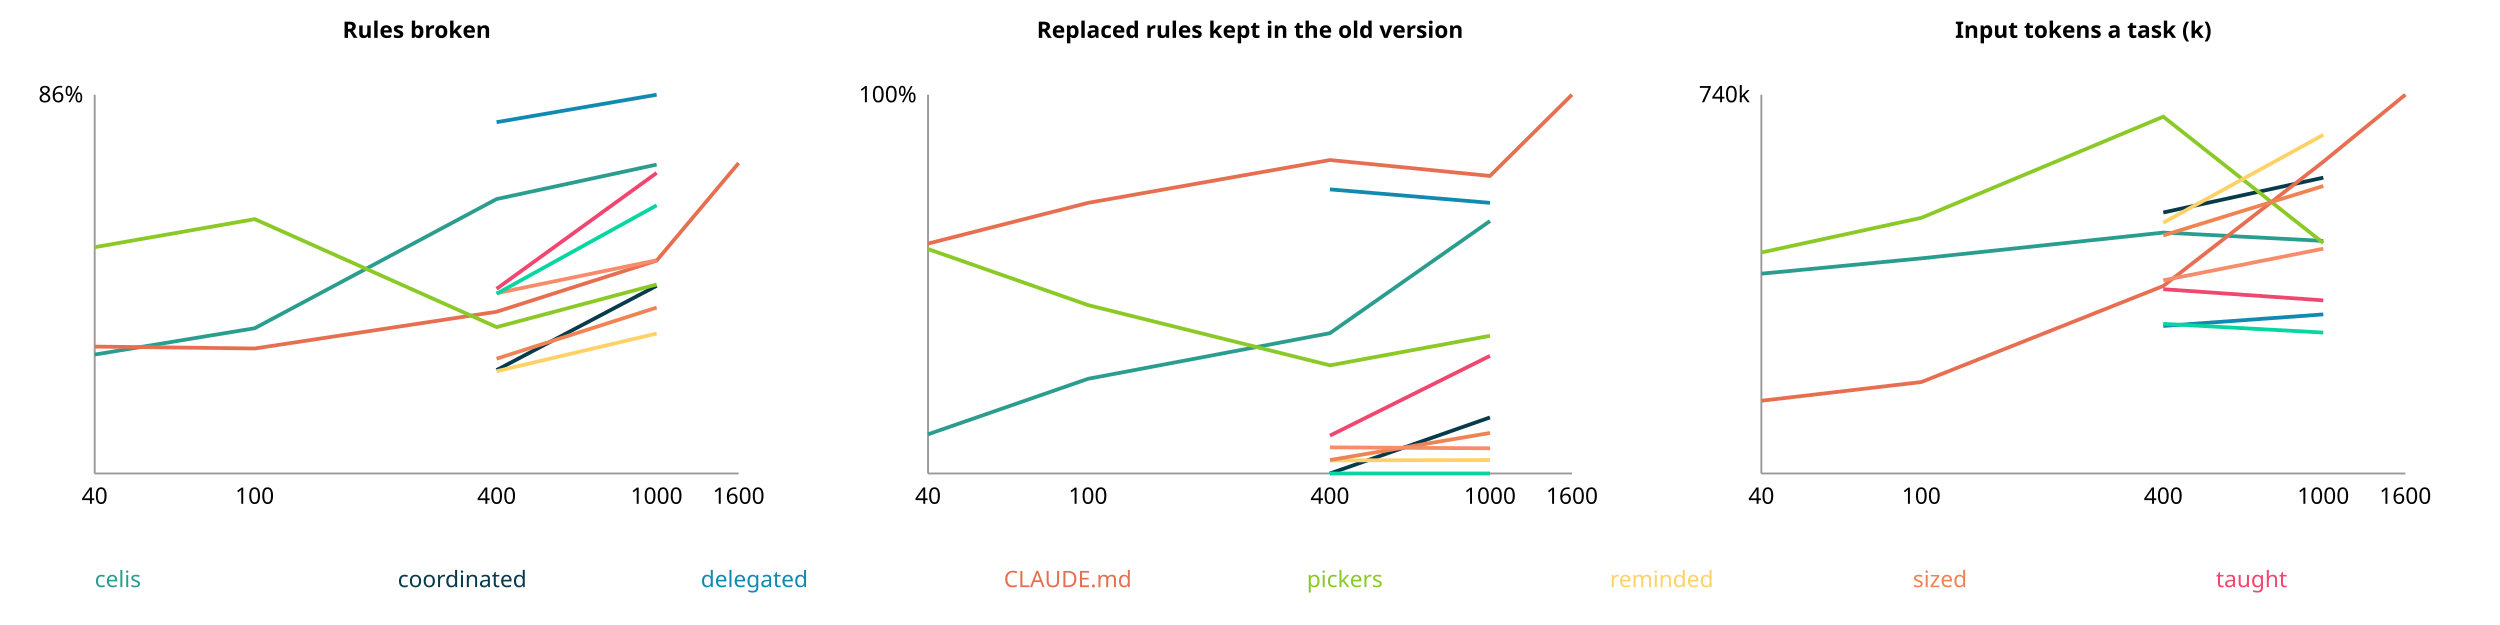
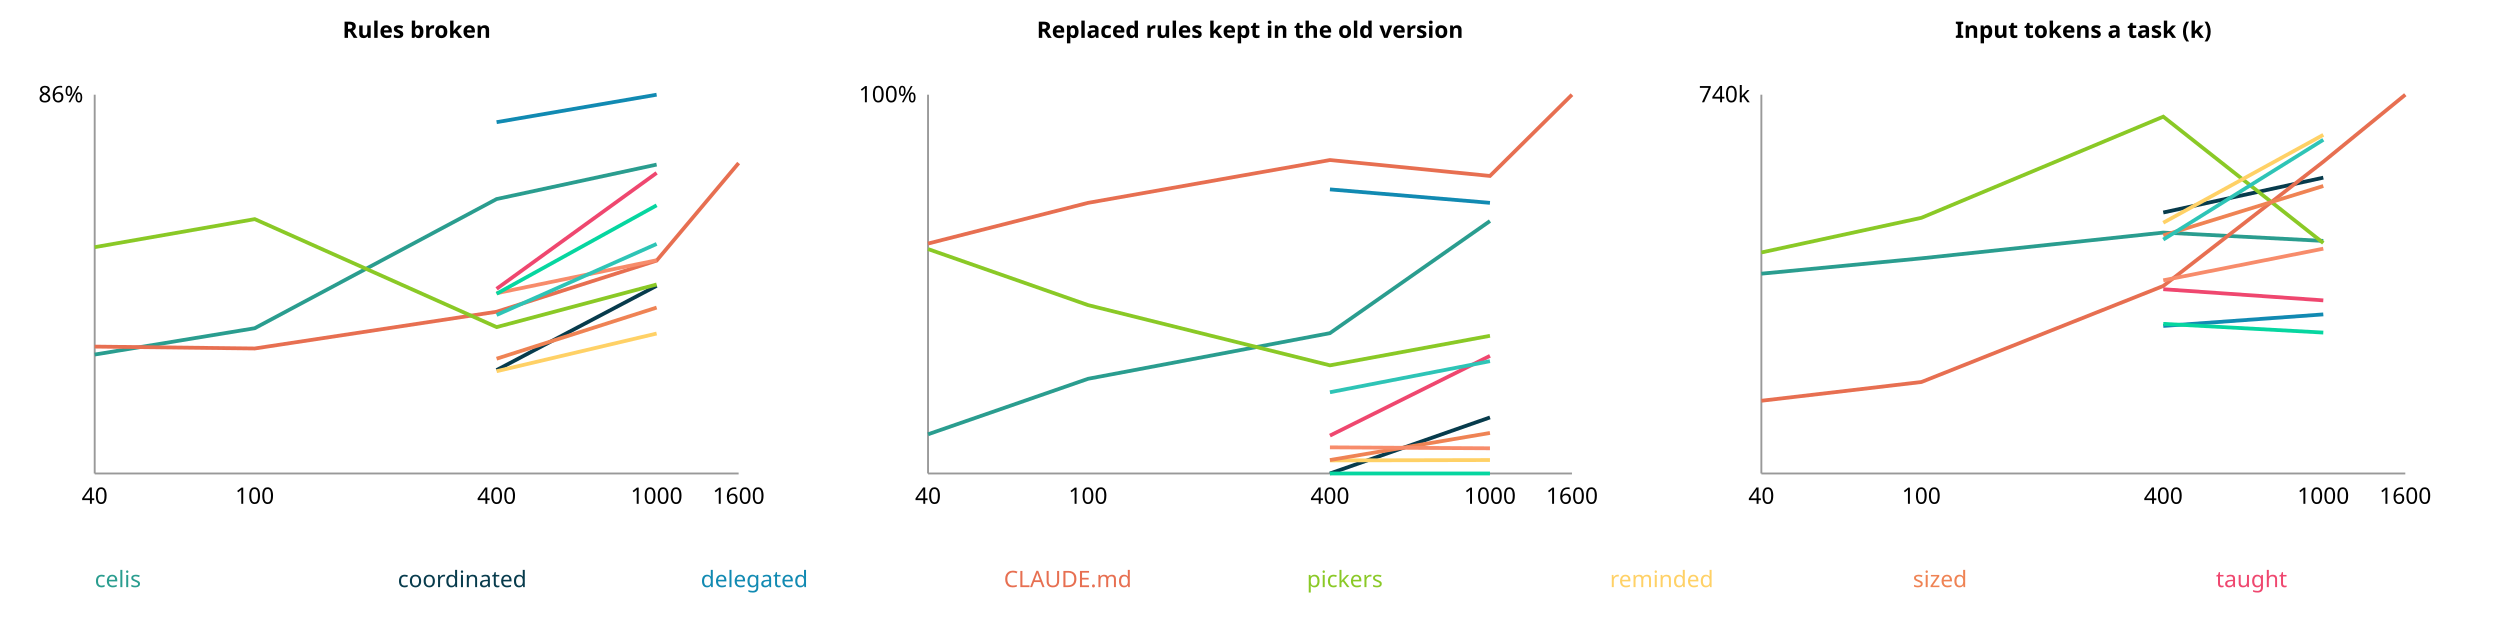
<svg xmlns="http://www.w3.org/2000/svg" width="1320" height="330" font-family="sans-serif" font-size="12">
  <rect width="100%" height="100%" fill="white" />
  <text x="220.0" y="20" text-anchor="middle" font-weight="bold">Rules broken</text>
  <line x1="50" y1="250" x2="390" y2="250" stroke="#999" />
  <line x1="50" y1="50" x2="50" y2="250" stroke="#999" />
  <text x="44" y="54" text-anchor="end">86%</text>
  <text x="50.0" y="266" text-anchor="middle">40</text>
  <text x="134.454" y="266" text-anchor="middle">100</text>
  <text x="262.227" y="266" text-anchor="middle">400</text>
  <text x="346.68" y="266" text-anchor="middle">1000</text>
  <text x="390.0" y="266" text-anchor="middle">1600</text>
  <polyline points="50.0,187.2 134.5,173.3 262.2,105.1 346.7,86.9" fill="none" stroke="#2a9d8f" stroke-width="2" />
  <polyline points="262.2,195.4 346.7,150.9" fill="none" stroke="#073b4c" stroke-width="2" />
  <polyline points="262.2,64.5 346.7,50.0" fill="none" stroke="#118ab2" stroke-width="2" />
  <polyline points="50.0,183.0 134.5,184.0 262.2,164.6 346.7,137.6 390.0,86.1" fill="none" stroke="#e76f51" stroke-width="2" />
  <polyline points="50.0,130.5 134.5,115.7 262.2,172.7 346.7,150.2" fill="none" stroke="#8ac926" stroke-width="2" />
  <polyline points="262.2,196.0 346.7,176.1" fill="none" stroke="#ffd166" stroke-width="2" />
  <polyline points="262.2,189.4 346.7,162.4" fill="none" stroke="#ef8354" stroke-width="2" />
  <polyline points="262.2,152.5 346.7,91.3" fill="none" stroke="#ef476f" stroke-width="2" />
  <polyline points="262.2,154.8 346.7,137.4" fill="none" stroke="#f78c6b" stroke-width="2" />
+   <polyline points="262.2,166.3 346.7,128.8" fill="none" stroke="#2ec4b6" stroke-width="2" />
  <polyline points="262.2,155.1 346.7,108.4" fill="none" stroke="#06d6a0" stroke-width="2" />
  <text x="660.0" y="20" text-anchor="middle" font-weight="bold">Replaced rules kept in the old version</text>
  <line x1="490" y1="250" x2="830" y2="250" stroke="#999" />
  <line x1="490" y1="50" x2="490" y2="250" stroke="#999" />
  <text x="484" y="54" text-anchor="end">100%</text>
  <text x="490.0" y="266" text-anchor="middle">40</text>
  <text x="574.454" y="266" text-anchor="middle">100</text>
  <text x="702.227" y="266" text-anchor="middle">400</text>
  <text x="786.68" y="266" text-anchor="middle">1000</text>
  <text x="830.0" y="266" text-anchor="middle">1600</text>
  <polyline points="490.0,229.3 574.5,200.0 702.2,175.9 786.7,116.7" fill="none" stroke="#2a9d8f" stroke-width="2" />
  <polyline points="702.2,250.0 786.7,220.4" fill="none" stroke="#073b4c" stroke-width="2" />
  <polyline points="702.2,100.0 786.7,107.1" fill="none" stroke="#118ab2" stroke-width="2" />
  <polyline points="490.0,128.6 574.5,107.1 702.2,84.5 786.7,92.9 830.0,50.0" fill="none" stroke="#e76f51" stroke-width="2" />
  <polyline points="490.0,131.5 574.5,161.1 702.2,192.9 786.7,177.3" fill="none" stroke="#8ac926" stroke-width="2" />
  <polyline points="702.2,243.1 786.7,242.9" fill="none" stroke="#ffd166" stroke-width="2" />
  <polyline points="702.2,242.9 786.7,228.6" fill="none" stroke="#ef8354" stroke-width="2" />
  <polyline points="702.2,230.0 786.7,187.9" fill="none" stroke="#ef476f" stroke-width="2" />
  <polyline points="702.2,236.2 786.7,236.7" fill="none" stroke="#f78c6b" stroke-width="2" />
+   <polyline points="702.2,207.1 786.7,190.7" fill="none" stroke="#2ec4b6" stroke-width="2" />
  <polyline points="702.2,250.0 786.7,250.0" fill="none" stroke="#06d6a0" stroke-width="2" />
  <text x="1100.0" y="20" text-anchor="middle" font-weight="bold">Input tokens a task (k)</text>
  <line x1="930" y1="250" x2="1270" y2="250" stroke="#999" />
  <line x1="930" y1="50" x2="930" y2="250" stroke="#999" />
  <text x="924" y="54" text-anchor="end">740k</text>
  <text x="930.0" y="266" text-anchor="middle">40</text>
  <text x="1014.454" y="266" text-anchor="middle">100</text>
  <text x="1142.227" y="266" text-anchor="middle">400</text>
  <text x="1226.68" y="266" text-anchor="middle">1000</text>
  <text x="1270.0" y="266" text-anchor="middle">1600</text>
  <polyline points="930.0,144.5 1014.5,136.4 1142.2,122.8 1226.7,127.2" fill="none" stroke="#2a9d8f" stroke-width="2" />
  <polyline points="1142.2,112.2 1226.7,93.8" fill="none" stroke="#073b4c" stroke-width="2" />
  <polyline points="1142.2,172.1 1226.7,166.0" fill="none" stroke="#118ab2" stroke-width="2" />
  <polyline points="930.0,211.6 1014.5,201.7 1142.2,151.0 1226.7,85.4 1270.0,50.0" fill="none" stroke="#e76f51" stroke-width="2" />
  <polyline points="930.0,133.3 1014.5,115.0 1142.2,61.6 1226.7,128.3" fill="none" stroke="#8ac926" stroke-width="2" />
  <polyline points="1142.2,117.6 1226.7,71.2" fill="none" stroke="#ffd166" stroke-width="2" />
  <polyline points="1142.2,124.3 1226.7,98.2" fill="none" stroke="#ef8354" stroke-width="2" />
  <polyline points="1142.2,152.7 1226.7,158.6" fill="none" stroke="#ef476f" stroke-width="2" />
  <polyline points="1142.2,148.0 1226.7,131.3" fill="none" stroke="#f78c6b" stroke-width="2" />
+   <polyline points="1142.2,126.5 1226.7,73.8" fill="none" stroke="#2ec4b6" stroke-width="2" />
  <polyline points="1142.2,171.0 1226.7,175.6" fill="none" stroke="#06d6a0" stroke-width="2" />
  <text x="50" y="310" fill="#2a9d8f">celis</text>
  <text x="210" y="310" fill="#073b4c">coordinated</text>
  <text x="370" y="310" fill="#118ab2">delegated</text>
  <text x="530" y="310" fill="#e76f51">CLAUDE.md</text>
  <text x="690" y="310" fill="#8ac926">pickers</text>
  <text x="850" y="310" fill="#ffd166">reminded</text>
  <text x="1010" y="310" fill="#ef8354">sized</text>
  <text x="1170" y="310" fill="#ef476f">taught</text>
  <text x="1330" y="310" fill="#f78c6b">taught1</text>
-   <text x="1490" y="310" fill="#06d6a0">triggered</text>
+   <text x="1490" y="310" fill="#2ec4b6">tooled</text>
+   <text x="1650" y="310" fill="#06d6a0">triggered</text>
</svg>
